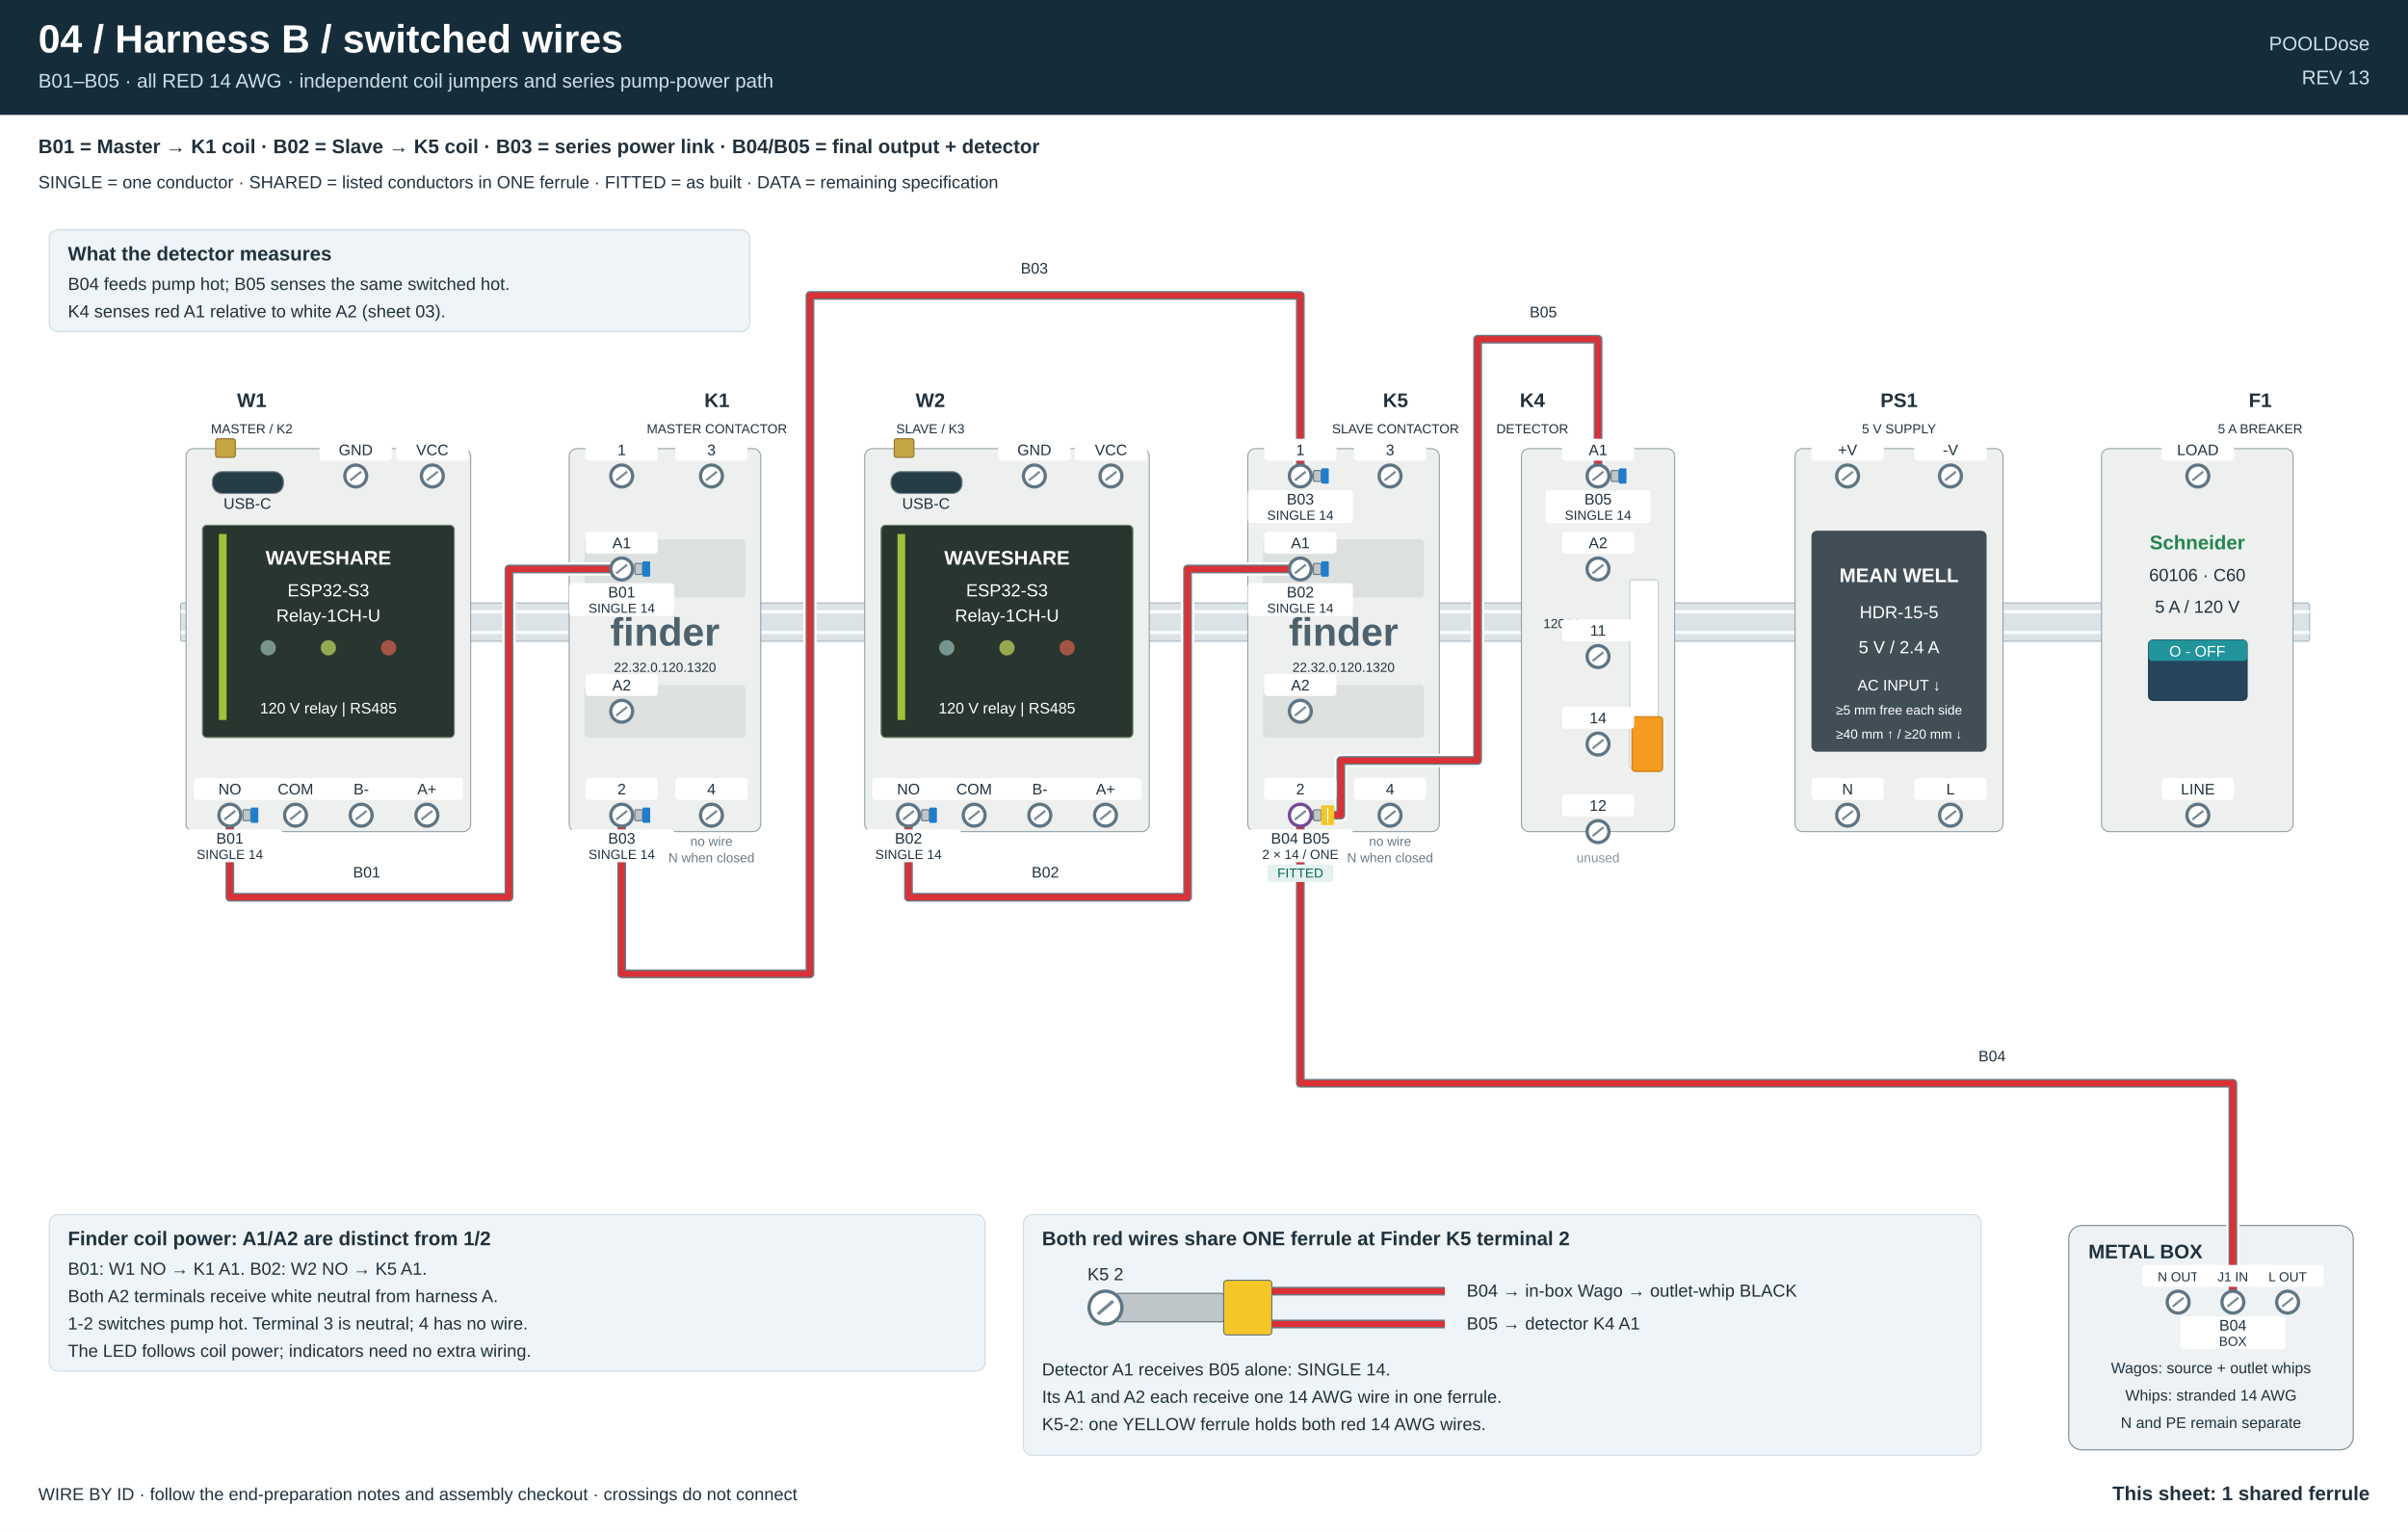
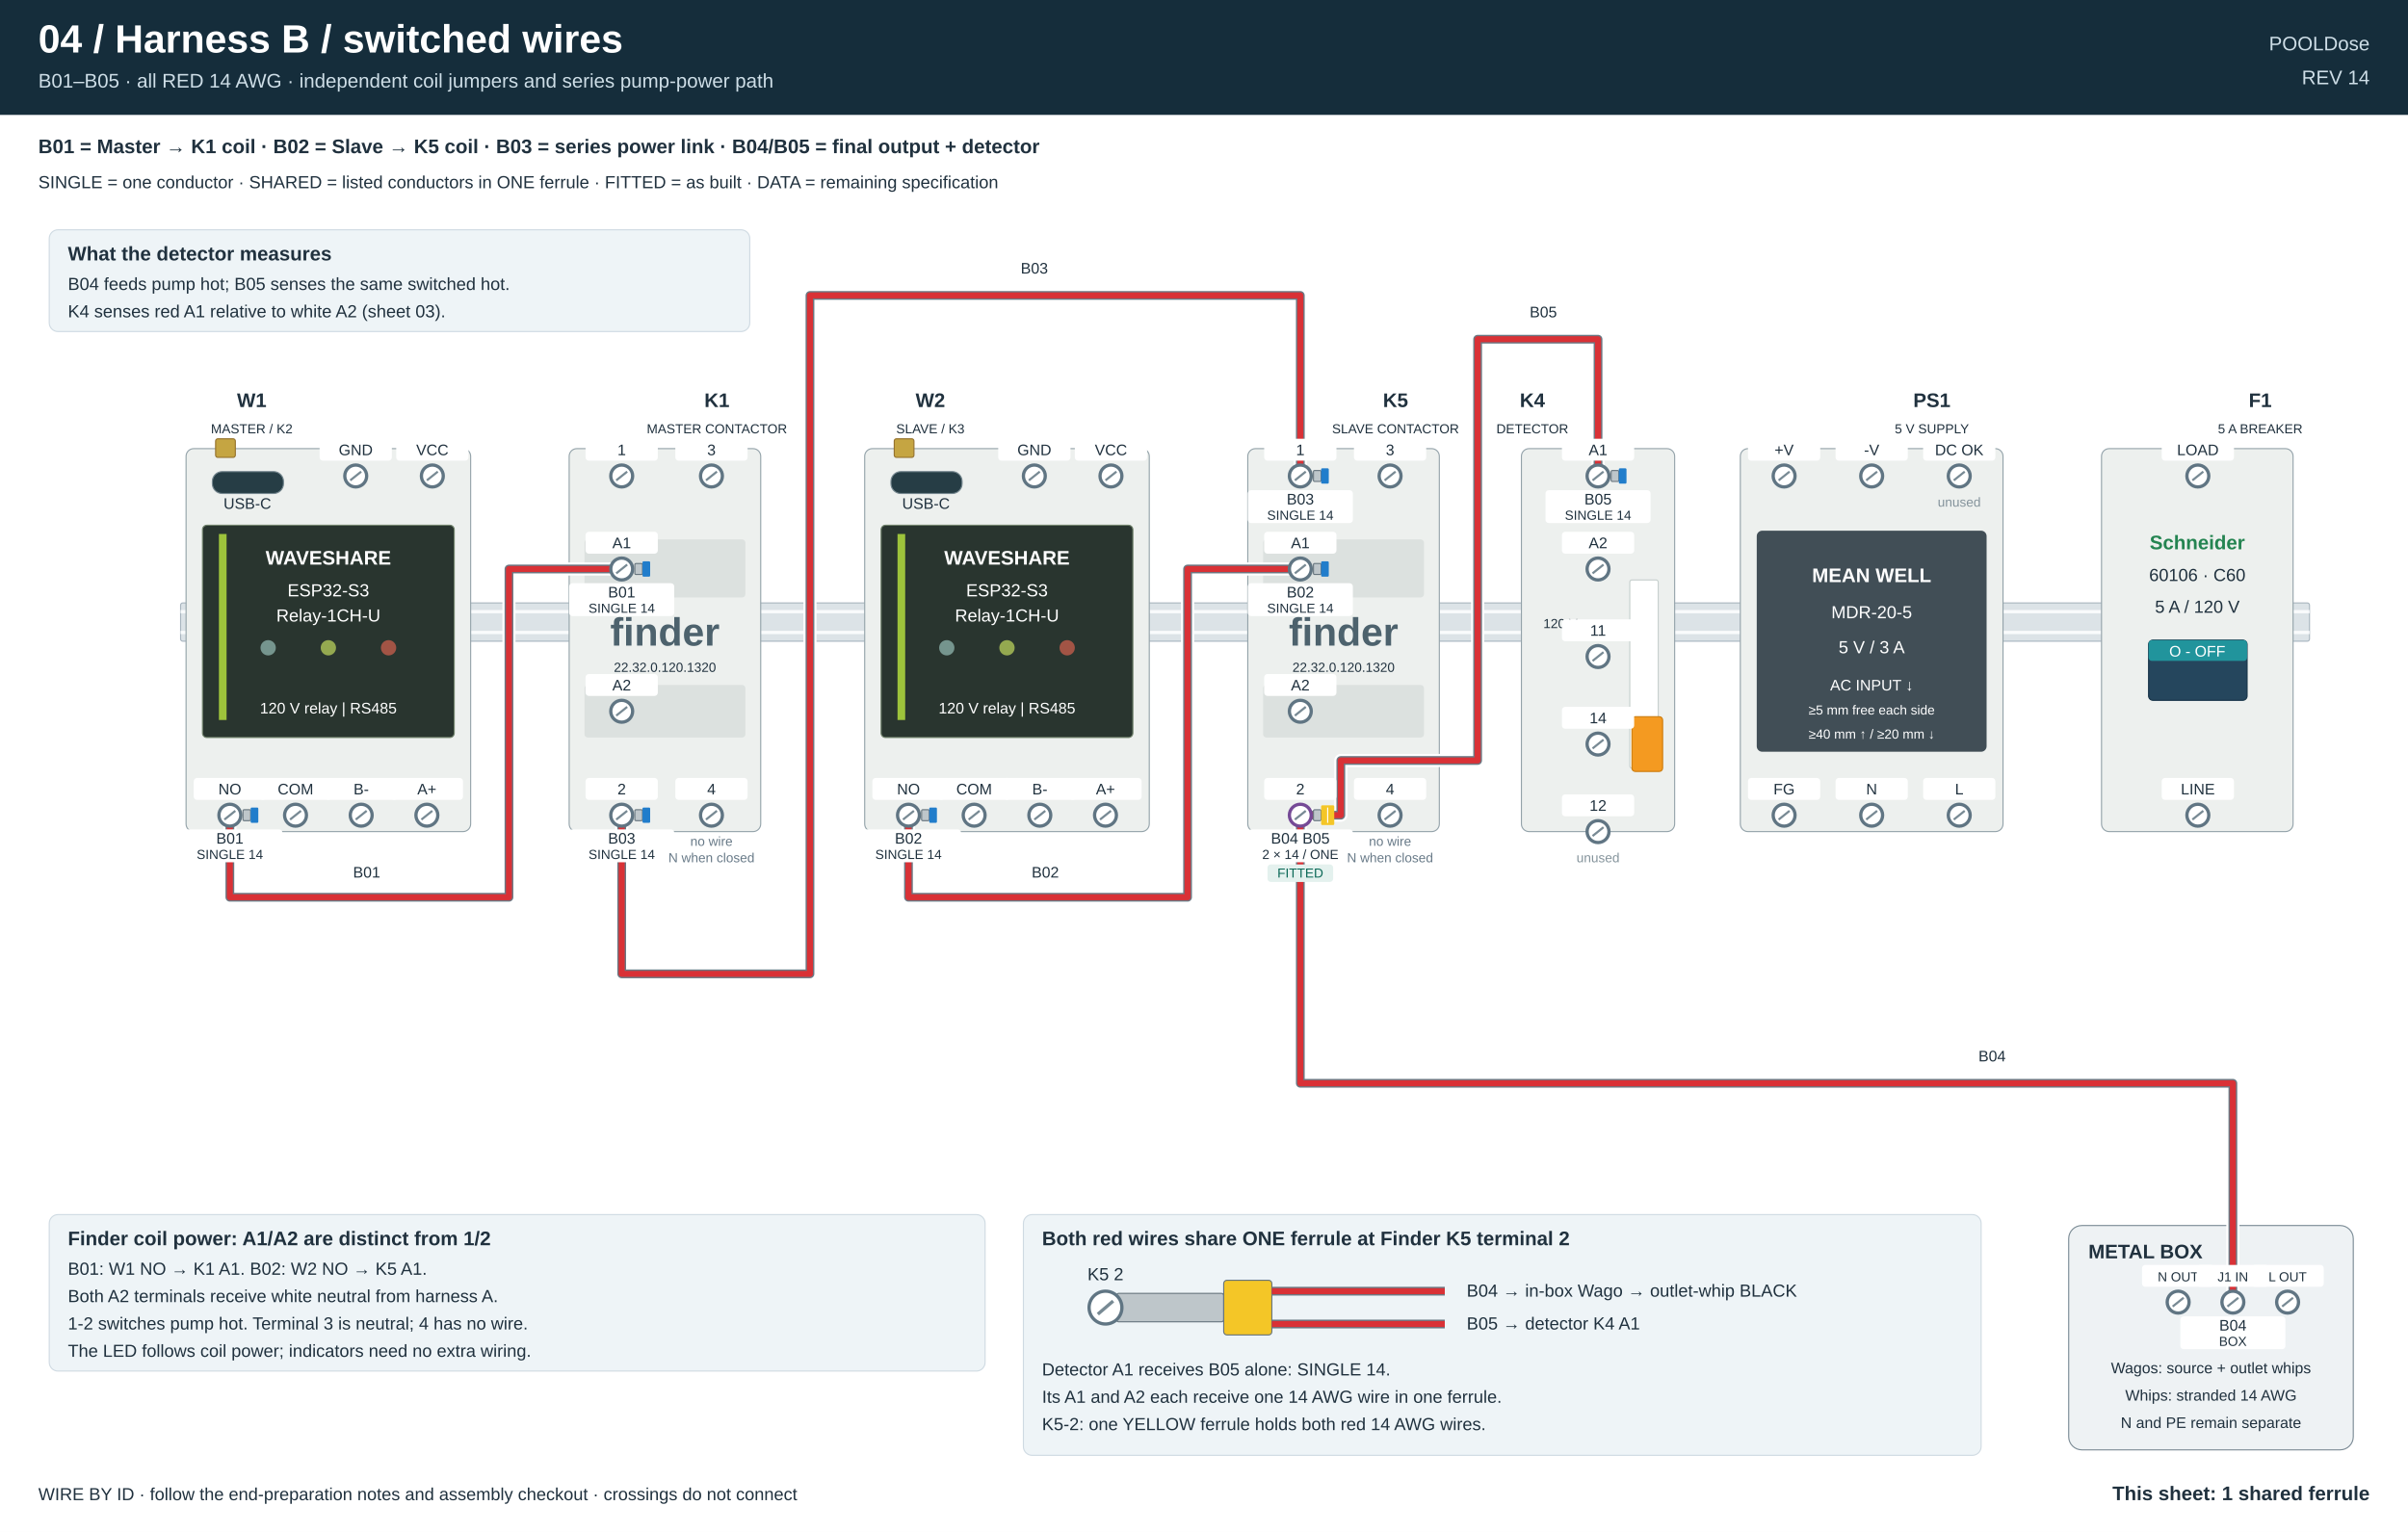
<svg xmlns="http://www.w3.org/2000/svg" width="2200" height="1400" viewBox="0 0 2200 1400" role="img" aria-label="B / switching">
  <style>text{font-family:Arial,Helvetica,sans-serif;fill:#20313e}
.t-title{font-size:36px;font-weight:700;fill:white}.t-sub{font-size:18px;fill:#cedee7}
.t-label{font-size:18px;font-weight:700}.t-small{font-size:16px}.t-tiny{font-size:14px}
.t-micro{font-size:12px}.t-white{fill:white}.t-muted{fill:#677987}
.wire{cursor:pointer}.wire path{fill:none;stroke-linecap:round;stroke-linejoin:round}
.endpoint{cursor:pointer}.wire.muted,.endpoint.muted{opacity:.12}.wire.selected .halo{stroke:#f3bb42;stroke-width:15}
.endpoint.selected .screw{fill:#ffe599;stroke:#916012;stroke-width:4}
.wire:focus,.endpoint:focus{outline:3px solid #e7ac36}.unused{fill:#85939d}
</style>
  <rect x="0" y="0" width="2200" height="1400" fill="#fff" stroke="none" rx="0" />
  <rect x="0" y="0" width="2200" height="105" fill="#152d3b" stroke="none" rx="0" />
  <text x="35" y="48" class="t-title">04  /  Harness B / switched wires</text>
  <text x="35" y="80" class="t-sub">B01–B05 · all RED 14 AWG · independent coil jumpers and series pump-power path</text>
  <text x="2165" y="46" class="t-sub" text-anchor="end">POOLDose</text>
-   <text x="2165" y="77" class="t-sub" text-anchor="end">REV 13</text>
+   <text x="2165" y="77" class="t-sub" text-anchor="end">REV 14</text>
  <text x="35" y="140" class="t-label">B01 = Master → K1 coil   ·   B02 = Slave → K5 coil   ·   B03 = series power link   ·   B04/B05 = final output + detector</text>
  <text x="35" y="172" class="t-small">SINGLE = one conductor   ·   SHARED = listed conductors in ONE ferrule   ·   FITTED = as built   ·   DATA = remaining specification</text>
  <rect x="165" y="551" width="1945" height="35" fill="#dce3e7" stroke="#a8b5bf" rx="2" />
  <path d="M165 559 H2110 M165 578 H2110" fill="none" stroke="#f9fbfc" stroke-width="3" />
  <g class="device" data-device="W1" data-x="170">
    <rect x="170" y="410" width="260" height="350" fill="#edf0ee" stroke="#94a3aa" rx="7" />
    <rect x="185" y="480" width="230" height="194" fill="#29352f" stroke="#70826b" rx="4" />
    <rect x="200" y="488" width="7" height="170" fill="#9dc33b" stroke="none" rx="0" />
    <text x="300.0" y="516" class="t-label" text-anchor="middle" style="fill:#fff">WAVESHARE</text>
    <text x="300.0" y="545" class="t-small" text-anchor="middle" style="fill:#fff">ESP32-S3</text>
    <text x="300.0" y="568" class="t-small" text-anchor="middle" style="fill:#fff">Relay-1CH-U</text>
    <circle cx="245" cy="592" r="7" fill="#75958e" stroke="none" />
    <circle cx="300" cy="592" r="7" fill="#94a950" stroke="none" />
    <circle cx="355" cy="592" r="7" fill="#a25445" stroke="none" />
    <text x="300.0" y="652" class="t-tiny" text-anchor="middle" style="fill:#fff">120 V relay | RS485</text>
    <rect x="194" y="431" width="65" height="20" fill="#263d45" stroke="#74868e" rx="9" />
    <text x="226" y="465" class="t-tiny" text-anchor="middle">USB-C</text>
    <rect x="197" y="401" width="18" height="17" fill="#c5a542" stroke="#94712c" rx="2" />
  </g>
  <g class="device" data-device="K1" data-x="520">
    <rect x="520" y="410" width="175" height="350" fill="#edf0ee" stroke="#94a3aa" rx="7" />
    <rect x="534" y="493" width="147" height="53" fill="#dce1df" stroke="none" rx="3" />
    <rect x="534" y="626" width="147" height="48" fill="#dce1df" stroke="none" rx="3" />
    <text x="607.5" y="590" class="t-title" text-anchor="middle" style="fill:#4d626d">finder</text>
    <text x="607.5" y="614" class="t-micro" text-anchor="middle">22.32.0.120.1320</text>
  </g>
  <g class="device" data-device="W2" data-x="790">
    <rect x="790" y="410" width="260" height="350" fill="#edf0ee" stroke="#94a3aa" rx="7" />
    <rect x="805" y="480" width="230" height="194" fill="#29352f" stroke="#70826b" rx="4" />
    <rect x="820" y="488" width="7" height="170" fill="#9dc33b" stroke="none" rx="0" />
    <text x="920.0" y="516" class="t-label" text-anchor="middle" style="fill:#fff">WAVESHARE</text>
    <text x="920.0" y="545" class="t-small" text-anchor="middle" style="fill:#fff">ESP32-S3</text>
    <text x="920.0" y="568" class="t-small" text-anchor="middle" style="fill:#fff">Relay-1CH-U</text>
    <circle cx="865" cy="592" r="7" fill="#75958e" stroke="none" />
    <circle cx="920" cy="592" r="7" fill="#94a950" stroke="none" />
    <circle cx="975" cy="592" r="7" fill="#a25445" stroke="none" />
    <text x="920.0" y="652" class="t-tiny" text-anchor="middle" style="fill:#fff">120 V relay | RS485</text>
    <rect x="814" y="431" width="65" height="20" fill="#263d45" stroke="#74868e" rx="9" />
    <text x="846" y="465" class="t-tiny" text-anchor="middle">USB-C</text>
    <rect x="817" y="401" width="18" height="17" fill="#c5a542" stroke="#94712c" rx="2" />
  </g>
  <g class="device" data-device="K5" data-x="1140">
    <rect x="1140" y="410" width="175" height="350" fill="#edf0ee" stroke="#94a3aa" rx="7" />
    <rect x="1154" y="493" width="147" height="53" fill="#dce1df" stroke="none" rx="3" />
    <rect x="1154" y="626" width="147" height="48" fill="#dce1df" stroke="none" rx="3" />
    <text x="1227.5" y="590" class="t-title" text-anchor="middle" style="fill:#4d626d">finder</text>
    <text x="1227.5" y="614" class="t-micro" text-anchor="middle">22.32.0.120.1320</text>
  </g>
  <g class="device" data-device="K4" data-x="1390">
    <rect x="1390" y="410" width="140" height="350" fill="#edf0ee" stroke="#94a3aa" rx="7" />
    <rect x="1489" y="530" width="26" height="172" fill="#fff" stroke="#c6cfcd" rx="2" />
    <rect x="1491" y="655" width="28" height="50" fill="#f49a21" stroke="#cc7b0c" rx="3" />
    <text x="1410" y="574" class="t-micro">120 V</text>
  </g>
-   <g class="device" data-device="PS1" data-x="1640">
-     <rect x="1640" y="410" width="190" height="350" fill="#edf0ee" stroke="#94a3aa" rx="7" />
-     <rect x="1655" y="485" width="160" height="202" fill="#414e56" stroke="none" rx="5" />
-     <text x="1735.0" y="532" class="t-label" text-anchor="middle" style="fill:#fff">MEAN WELL</text>
-     <text x="1735.0" y="565" class="t-small" text-anchor="middle" style="fill:#fff">HDR-15-5</text>
-     <text x="1735.0" y="597" class="t-small" text-anchor="middle" style="fill:#fff">5 V / 2.4 A</text>
-     <text x="1735.0" y="631" class="t-tiny" text-anchor="middle" style="fill:#fff">AC INPUT ↓</text>
-     <text x="1735.0" y="653" class="t-micro" text-anchor="middle" style="fill:#fff">≥5 mm free each side</text>
-     <text x="1735.0" y="675" class="t-micro" text-anchor="middle" style="fill:#fff">≥40 mm ↑ / ≥20 mm ↓</text>
+   <g class="device" data-device="PS1" data-x="1590">
+     <rect x="1590" y="410" width="240" height="350" fill="#edf0ee" stroke="#94a3aa" rx="7" />
+     <rect x="1605" y="485" width="210" height="202" fill="#414e56" stroke="none" rx="5" />
+     <text x="1710.0" y="532" class="t-label" text-anchor="middle" style="fill:#fff">MEAN WELL</text>
+     <text x="1710.0" y="565" class="t-small" text-anchor="middle" style="fill:#fff">MDR-20-5</text>
+     <text x="1710.0" y="597" class="t-small" text-anchor="middle" style="fill:#fff">5 V / 3 A</text>
+     <text x="1710.0" y="631" class="t-tiny" text-anchor="middle" style="fill:#fff">AC INPUT ↓</text>
+     <text x="1710.0" y="653" class="t-micro" text-anchor="middle" style="fill:#fff">≥5 mm free each side</text>
+     <text x="1710.0" y="675" class="t-micro" text-anchor="middle" style="fill:#fff">≥40 mm ↑ / ≥20 mm ↓</text>
  </g>
  <g class="device" data-device="F1" data-x="1920">
    <rect x="1920" y="410" width="175" height="350" fill="#edf0ee" stroke="#94a3aa" rx="7" />
    <text x="2007.5" y="502" class="t-label" text-anchor="middle" style="fill:#248451">Schneider</text>
    <text x="2007.5" y="531" class="t-small" text-anchor="middle">60106 · C60</text>
    <text x="2007.5" y="560" class="t-small" text-anchor="middle">5 A / 120 V</text>
    <rect x="1963" y="585" width="90" height="55" fill="#25465d" stroke="#153246" rx="4" />
    <rect x="1963" y="585" width="90" height="19" fill="#21949c" stroke="none" rx="3" />
    <text x="2007.5" y="600" class="t-tiny" text-anchor="middle" style="fill:#fff">O - OFF</text>
  </g>
  <rect x="1890" y="1120" width="260" height="205" fill="#eef2f4" stroke="#7b8b95" rx="12" />
  <text x="1908" y="1150" class="t-label">METAL BOX</text>
  <text x="2020" y="1255" class="t-tiny" text-anchor="middle">Wagos: source + outlet whips</text>
  <text x="2020" y="1280" class="t-tiny" text-anchor="middle">Whips: stranded 14 AWG</text>
  <text x="2020" y="1305" class="t-tiny" text-anchor="middle">N and PE remain separate</text>
  <g class="wire" data-wires="B01" tabindex="0" role="button" aria-label="B01: Red, W1 Master / K2: bottom 1st / LEFTMOST screw NO to K1 Finder: upper inner ledge screw A1">
    <path d="M210,745 L210,820 L465,820 L465,520 L568,520" fill="none" stroke="#fff" stroke-width="12" class="halo" />
    <path d="M210,745 L210,820 L465,820 L465,520 L568,520" fill="none" stroke="#6a7883" stroke-width="8" />
    <path d="M210,745 L210,820 L465,820 L465,520 L568,520" fill="none" stroke="#d93136" stroke-width="5.5" id="wire-B01" data-from="W1:NO" data-to="K1:A1" />
  </g>
  <g class="wire" data-wires="B02" tabindex="0" role="button" aria-label="B02: Red, W2 Slave / K3: bottom 1st / LEFTMOST screw NO to K5 Finder: upper inner ledge screw A1">
    <path d="M830,745 L830,820 L1085,820 L1085,520 L1188,520" fill="none" stroke="#fff" stroke-width="12" class="halo" />
    <path d="M830,745 L830,820 L1085,820 L1085,520 L1188,520" fill="none" stroke="#6a7883" stroke-width="8" />
    <path d="M830,745 L830,820 L1085,820 L1085,520 L1188,520" fill="none" stroke="#d93136" stroke-width="5.5" id="wire-B02" data-from="W2:NO" data-to="K5:A1" />
  </g>
  <g class="wire" data-wires="B03" tabindex="0" role="button" aria-label="B03: Red, K1 Finder: bottom outer LEFT screw 2 to K5 Finder: top outer LEFT screw 1">
    <path d="M568,745 L568,890 L740,890 L740,270 L1188,270 L1188,435" fill="none" stroke="#fff" stroke-width="12" class="halo" />
    <path d="M568,745 L568,890 L740,890 L740,270 L1188,270 L1188,435" fill="none" stroke="#6a7883" stroke-width="8" />
    <path d="M568,745 L568,890 L740,890 L740,270 L1188,270 L1188,435" fill="none" stroke="#d93136" stroke-width="5.5" id="wire-B03" data-from="K1:2" data-to="K5:1" />
  </g>
  <g class="wire" data-wires="B04" tabindex="0" role="button" aria-label="B04: Red, K5 Finder: bottom outer LEFT screw 2 to Inside metal box: switched-hot Wago joins red B04 lead IN to outlet-whip black">
    <path d="M1188,745 L1188,990 L2040,990 L2040,1190" fill="none" stroke="#fff" stroke-width="12" class="halo" />
    <path d="M1188,745 L1188,990 L2040,990 L2040,1190" fill="none" stroke="#6a7883" stroke-width="8" />
    <path d="M1188,745 L1188,990 L2040,990 L2040,1190" fill="none" stroke="#d93136" stroke-width="5.5" id="wire-B04" data-from="K5:2" data-to="BOX:SW" />
  </g>
  <g class="wire" data-wires="B05" tabindex="0" role="button" aria-label="B05: Red, K5 Finder: bottom outer LEFT screw 2 to K4 top outer A1 input clamp">
    <path d="M1188,745 L1225,745 L1225,695 L1350,695 L1350,310 L1460,310 L1460,435" fill="none" stroke="#fff" stroke-width="12" class="halo" />
    <path d="M1188,745 L1225,745 L1225,695 L1350,695 L1350,310 L1460,310 L1460,435" fill="none" stroke="#6a7883" stroke-width="8" />
    <path d="M1188,745 L1225,745 L1225,695 L1350,695 L1350,310 L1460,310 L1460,435" fill="none" stroke="#d93136" stroke-width="5.5" id="wire-B05" data-from="K5:2" data-to="K4:A1" />
  </g>
  <text x="230" y="372" class="t-label" text-anchor="middle">W1</text>
  <text x="230" y="396" class="t-micro" text-anchor="middle">MASTER / K2</text>
  <text x="655" y="372" class="t-label" text-anchor="middle">K1</text>
  <text x="655" y="396" class="t-micro" text-anchor="middle">MASTER CONTACTOR</text>
  <text x="850" y="372" class="t-label" text-anchor="middle">W2</text>
  <text x="850" y="396" class="t-micro" text-anchor="middle">SLAVE / K3</text>
  <text x="1275" y="372" class="t-label" text-anchor="middle">K5</text>
  <text x="1275" y="396" class="t-micro" text-anchor="middle">SLAVE CONTACTOR</text>
  <text x="1400" y="372" class="t-label" text-anchor="middle">K4</text>
  <text x="1400" y="396" class="t-micro" text-anchor="middle">DETECTOR</text>
-   <text x="1735" y="372" class="t-label" text-anchor="middle">PS1</text>
-   <text x="1735" y="396" class="t-micro" text-anchor="middle">5 V SUPPLY</text>
+   <text x="1765" y="372" class="t-label" text-anchor="middle">PS1</text>
+   <text x="1765" y="396" class="t-micro" text-anchor="middle">5 V SUPPLY</text>
  <text x="2065" y="372" class="t-label" text-anchor="middle">F1</text>
  <text x="2065" y="396" class="t-micro" text-anchor="middle">5 A BREAKER</text>
  <g class="endpoint" data-endpoint="W1:GND" data-wires="" data-prep="" data-status="">
    <circle cx="325" cy="435" r="10" fill="#fff" stroke="#607583" class="screw" stroke-width="3" />
    <path d="M320 439 l10 -8" fill="none" stroke="#788a94" stroke-width="2" />
    <rect x="292" y="401" width="66" height="20" fill="#fff" stroke="none" rx="3" />
    <text x="325" y="416" class="t-tiny" text-anchor="middle">GND</text>
  </g>
  <g class="endpoint" data-endpoint="W1:VCC" data-wires="" data-prep="" data-status="">
    <circle cx="395" cy="435" r="10" fill="#fff" stroke="#607583" class="screw" stroke-width="3" />
    <path d="M390 439 l10 -8" fill="none" stroke="#788a94" stroke-width="2" />
    <rect x="362" y="401" width="66" height="20" fill="#fff" stroke="none" rx="3" />
    <text x="395" y="416" class="t-tiny" text-anchor="middle">VCC</text>
  </g>
  <g class="endpoint" data-endpoint="W1:NO" data-wires="B01" data-prep="S14" data-status="FITTED">
    <circle cx="210" cy="745" r="10" fill="#fff" stroke="#607583" class="screw" stroke-width="3" />
    <path d="M205 749 l10 -8" fill="none" stroke="#788a94" stroke-width="2" />
    <rect x="177" y="711" width="66" height="20" fill="#fff" stroke="none" rx="3" />
    <text x="210" y="726" class="t-tiny" text-anchor="middle">NO</text>
    <rect x="162" y="758" width="96" height="30" fill="#fff" stroke="none" rx="3" />
    <text x="210" y="771" class="t-tiny" text-anchor="middle">B01</text>
    <text x="210" y="785" class="t-micro" text-anchor="middle">SINGLE 14</text>
    <rect x="222" y="740" width="7" height="10" fill="#bec6ca" stroke="#67757e" rx="1" />
    <rect x="229" y="738" width="7" height="14" fill="#217dcb" stroke="none" rx="1" />
  </g>
  <g class="endpoint" data-endpoint="W1:COM" data-wires="" data-prep="" data-status="">
    <circle cx="270" cy="745" r="10" fill="#fff" stroke="#607583" class="screw" stroke-width="3" />
    <path d="M265 749 l10 -8" fill="none" stroke="#788a94" stroke-width="2" />
    <rect x="237" y="711" width="66" height="20" fill="#fff" stroke="none" rx="3" />
    <text x="270" y="726" class="t-tiny" text-anchor="middle">COM</text>
  </g>
  <g class="endpoint" data-endpoint="W1:B-" data-wires="" data-prep="" data-status="">
    <circle cx="330" cy="745" r="10" fill="#fff" stroke="#607583" class="screw" stroke-width="3" />
    <path d="M325 749 l10 -8" fill="none" stroke="#788a94" stroke-width="2" />
    <rect x="297" y="711" width="66" height="20" fill="#fff" stroke="none" rx="3" />
    <text x="330" y="726" class="t-tiny" text-anchor="middle">B-</text>
  </g>
  <g class="endpoint" data-endpoint="W1:A+" data-wires="" data-prep="" data-status="">
    <circle cx="390" cy="745" r="10" fill="#fff" stroke="#607583" class="screw" stroke-width="3" />
    <path d="M385 749 l10 -8" fill="none" stroke="#788a94" stroke-width="2" />
    <rect x="357" y="711" width="66" height="20" fill="#fff" stroke="none" rx="3" />
    <text x="390" y="726" class="t-tiny" text-anchor="middle">A+</text>
  </g>
  <g class="endpoint" data-endpoint="K1:1" data-wires="" data-prep="" data-status="">
    <circle cx="568" cy="435" r="10" fill="#fff" stroke="#607583" class="screw" stroke-width="3" />
    <path d="M563 439 l10 -8" fill="none" stroke="#788a94" stroke-width="2" />
    <rect x="535" y="401" width="66" height="20" fill="#fff" stroke="none" rx="3" />
    <text x="568" y="416" class="t-tiny" text-anchor="middle">1</text>
  </g>
  <g class="endpoint" data-endpoint="K1:3" data-wires="" data-prep="" data-status="">
    <circle cx="650" cy="435" r="10" fill="#fff" stroke="#607583" class="screw" stroke-width="3" />
    <path d="M645 439 l10 -8" fill="none" stroke="#788a94" stroke-width="2" />
    <rect x="617" y="401" width="66" height="20" fill="#fff" stroke="none" rx="3" />
    <text x="650" y="416" class="t-tiny" text-anchor="middle">3</text>
  </g>
  <g class="endpoint" data-endpoint="K1:A1" data-wires="B01" data-prep="S14" data-status="FITTED">
    <circle cx="568" cy="520" r="10" fill="#fff" stroke="#607583" class="screw" stroke-width="3" />
    <path d="M563 524 l10 -8" fill="none" stroke="#788a94" stroke-width="2" />
    <rect x="535" y="486" width="66" height="20" fill="#fff" stroke="none" rx="3" />
    <text x="568" y="501" class="t-tiny" text-anchor="middle">A1</text>
    <rect x="520" y="533" width="96" height="30" fill="#fff" stroke="none" rx="3" />
    <text x="568" y="546" class="t-tiny" text-anchor="middle">B01</text>
    <text x="568" y="560" class="t-micro" text-anchor="middle">SINGLE 14</text>
    <rect x="580" y="515" width="7" height="10" fill="#bec6ca" stroke="#67757e" rx="1" />
    <rect x="587" y="513" width="7" height="14" fill="#217dcb" stroke="none" rx="1" />
  </g>
  <g class="endpoint" data-endpoint="K1:A2" data-wires="" data-prep="" data-status="">
    <circle cx="568" cy="650" r="10" fill="#fff" stroke="#607583" class="screw" stroke-width="3" />
    <path d="M563 654 l10 -8" fill="none" stroke="#788a94" stroke-width="2" />
    <rect x="535" y="616" width="66" height="20" fill="#fff" stroke="none" rx="3" />
    <text x="568" y="631" class="t-tiny" text-anchor="middle">A2</text>
  </g>
  <g class="endpoint" data-endpoint="K1:2" data-wires="B03" data-prep="S14" data-status="FITTED">
    <circle cx="568" cy="745" r="10" fill="#fff" stroke="#607583" class="screw" stroke-width="3" />
    <path d="M563 749 l10 -8" fill="none" stroke="#788a94" stroke-width="2" />
    <rect x="535" y="711" width="66" height="20" fill="#fff" stroke="none" rx="3" />
    <text x="568" y="726" class="t-tiny" text-anchor="middle">2</text>
    <rect x="520" y="758" width="96" height="30" fill="#fff" stroke="none" rx="3" />
    <text x="568" y="771" class="t-tiny" text-anchor="middle">B03</text>
    <text x="568" y="785" class="t-micro" text-anchor="middle">SINGLE 14</text>
    <rect x="580" y="740" width="7" height="10" fill="#bec6ca" stroke="#67757e" rx="1" />
    <rect x="587" y="738" width="7" height="14" fill="#217dcb" stroke="none" rx="1" />
  </g>
  <g class="endpoint" data-endpoint="K1:4" data-wires="" data-prep="" data-status="">
    <circle cx="650" cy="745" r="10" fill="#fff" stroke="#607583" class="screw" stroke-width="3" />
    <path d="M645 749 l10 -8" fill="none" stroke="#788a94" stroke-width="2" />
    <rect x="617" y="711" width="66" height="20" fill="#fff" stroke="none" rx="3" />
    <text x="650" y="726" class="t-tiny" text-anchor="middle">4</text>
    <text x="650" y="773" class="t-micro" text-anchor="middle" style="fill:#677987">no wire</text>
    <text x="650" y="788" class="t-micro" text-anchor="middle" style="fill:#677987">N when closed</text>
  </g>
  <g class="endpoint" data-endpoint="W2:GND" data-wires="" data-prep="" data-status="">
    <circle cx="945" cy="435" r="10" fill="#fff" stroke="#607583" class="screw" stroke-width="3" />
    <path d="M940 439 l10 -8" fill="none" stroke="#788a94" stroke-width="2" />
    <rect x="912" y="401" width="66" height="20" fill="#fff" stroke="none" rx="3" />
    <text x="945" y="416" class="t-tiny" text-anchor="middle">GND</text>
  </g>
  <g class="endpoint" data-endpoint="W2:VCC" data-wires="" data-prep="" data-status="">
    <circle cx="1015" cy="435" r="10" fill="#fff" stroke="#607583" class="screw" stroke-width="3" />
    <path d="M1010 439 l10 -8" fill="none" stroke="#788a94" stroke-width="2" />
    <rect x="982" y="401" width="66" height="20" fill="#fff" stroke="none" rx="3" />
    <text x="1015" y="416" class="t-tiny" text-anchor="middle">VCC</text>
  </g>
  <g class="endpoint" data-endpoint="W2:NO" data-wires="B02" data-prep="S14" data-status="FITTED">
    <circle cx="830" cy="745" r="10" fill="#fff" stroke="#607583" class="screw" stroke-width="3" />
    <path d="M825 749 l10 -8" fill="none" stroke="#788a94" stroke-width="2" />
    <rect x="797" y="711" width="66" height="20" fill="#fff" stroke="none" rx="3" />
    <text x="830" y="726" class="t-tiny" text-anchor="middle">NO</text>
    <rect x="782" y="758" width="96" height="30" fill="#fff" stroke="none" rx="3" />
    <text x="830" y="771" class="t-tiny" text-anchor="middle">B02</text>
    <text x="830" y="785" class="t-micro" text-anchor="middle">SINGLE 14</text>
    <rect x="842" y="740" width="7" height="10" fill="#bec6ca" stroke="#67757e" rx="1" />
    <rect x="849" y="738" width="7" height="14" fill="#217dcb" stroke="none" rx="1" />
  </g>
  <g class="endpoint" data-endpoint="W2:COM" data-wires="" data-prep="" data-status="">
    <circle cx="890" cy="745" r="10" fill="#fff" stroke="#607583" class="screw" stroke-width="3" />
    <path d="M885 749 l10 -8" fill="none" stroke="#788a94" stroke-width="2" />
    <rect x="857" y="711" width="66" height="20" fill="#fff" stroke="none" rx="3" />
    <text x="890" y="726" class="t-tiny" text-anchor="middle">COM</text>
  </g>
  <g class="endpoint" data-endpoint="W2:B-" data-wires="" data-prep="" data-status="">
    <circle cx="950" cy="745" r="10" fill="#fff" stroke="#607583" class="screw" stroke-width="3" />
    <path d="M945 749 l10 -8" fill="none" stroke="#788a94" stroke-width="2" />
    <rect x="917" y="711" width="66" height="20" fill="#fff" stroke="none" rx="3" />
    <text x="950" y="726" class="t-tiny" text-anchor="middle">B-</text>
  </g>
  <g class="endpoint" data-endpoint="W2:A+" data-wires="" data-prep="" data-status="">
    <circle cx="1010" cy="745" r="10" fill="#fff" stroke="#607583" class="screw" stroke-width="3" />
    <path d="M1005 749 l10 -8" fill="none" stroke="#788a94" stroke-width="2" />
    <rect x="977" y="711" width="66" height="20" fill="#fff" stroke="none" rx="3" />
    <text x="1010" y="726" class="t-tiny" text-anchor="middle">A+</text>
  </g>
  <g class="endpoint" data-endpoint="K5:1" data-wires="B03" data-prep="S14" data-status="FITTED">
    <circle cx="1188" cy="435" r="10" fill="#fff" stroke="#607583" class="screw" stroke-width="3" />
    <path d="M1183 439 l10 -8" fill="none" stroke="#788a94" stroke-width="2" />
    <rect x="1155" y="401" width="66" height="20" fill="#fff" stroke="none" rx="3" />
    <text x="1188" y="416" class="t-tiny" text-anchor="middle">1</text>
    <rect x="1140" y="448" width="96" height="30" fill="#fff" stroke="none" rx="3" />
    <text x="1188" y="461" class="t-tiny" text-anchor="middle">B03</text>
    <text x="1188" y="475" class="t-micro" text-anchor="middle">SINGLE 14</text>
    <rect x="1200" y="430" width="7" height="10" fill="#bec6ca" stroke="#67757e" rx="1" />
    <rect x="1207" y="428" width="7" height="14" fill="#217dcb" stroke="none" rx="1" />
  </g>
  <g class="endpoint" data-endpoint="K5:3" data-wires="" data-prep="" data-status="">
    <circle cx="1270" cy="435" r="10" fill="#fff" stroke="#607583" class="screw" stroke-width="3" />
    <path d="M1265 439 l10 -8" fill="none" stroke="#788a94" stroke-width="2" />
    <rect x="1237" y="401" width="66" height="20" fill="#fff" stroke="none" rx="3" />
    <text x="1270" y="416" class="t-tiny" text-anchor="middle">3</text>
  </g>
  <g class="endpoint" data-endpoint="K5:A1" data-wires="B02" data-prep="S14" data-status="FITTED">
    <circle cx="1188" cy="520" r="10" fill="#fff" stroke="#607583" class="screw" stroke-width="3" />
    <path d="M1183 524 l10 -8" fill="none" stroke="#788a94" stroke-width="2" />
    <rect x="1155" y="486" width="66" height="20" fill="#fff" stroke="none" rx="3" />
    <text x="1188" y="501" class="t-tiny" text-anchor="middle">A1</text>
    <rect x="1140" y="533" width="96" height="30" fill="#fff" stroke="none" rx="3" />
    <text x="1188" y="546" class="t-tiny" text-anchor="middle">B02</text>
    <text x="1188" y="560" class="t-micro" text-anchor="middle">SINGLE 14</text>
    <rect x="1200" y="515" width="7" height="10" fill="#bec6ca" stroke="#67757e" rx="1" />
    <rect x="1207" y="513" width="7" height="14" fill="#217dcb" stroke="none" rx="1" />
  </g>
  <g class="endpoint" data-endpoint="K5:A2" data-wires="" data-prep="" data-status="">
    <circle cx="1188" cy="650" r="10" fill="#fff" stroke="#607583" class="screw" stroke-width="3" />
    <path d="M1183 654 l10 -8" fill="none" stroke="#788a94" stroke-width="2" />
    <rect x="1155" y="616" width="66" height="20" fill="#fff" stroke="none" rx="3" />
    <text x="1188" y="631" class="t-tiny" text-anchor="middle">A2</text>
  </g>
  <g class="endpoint" data-endpoint="K5:2" data-wires="B04 B05" data-prep="M2_14" data-status="FITTED">
    <circle cx="1188" cy="745" r="10" fill="#fff" stroke="#754a96" class="screw" stroke-width="3" />
    <path d="M1183 749 l10 -8" fill="none" stroke="#788a94" stroke-width="2" />
    <rect x="1155" y="711" width="66" height="20" fill="#fff" stroke="none" rx="3" />
    <text x="1188" y="726" class="t-tiny" text-anchor="middle">2</text>
    <rect x="1140" y="758" width="96" height="30" fill="#fff" stroke="none" rx="3" />
    <text x="1188" y="771" class="t-tiny" text-anchor="middle">B04 B05</text>
    <text x="1188" y="785" class="t-micro" text-anchor="middle">2 × 14 / ONE</text>
    <rect x="1158" y="790" width="60" height="16" fill="#e4f1ee" stroke="none" rx="3" />
    <text x="1188" y="802" class="t-micro" text-anchor="middle" style="fill:#0a6856">FITTED</text>
    <rect x="1200" y="740" width="7" height="10" fill="#bec6ca" stroke="#67757e" rx="1" />
    <rect x="1207" y="736" width="12" height="18" fill="#f4c627" stroke="none" rx="1" />
    <path d="M1213 738 V752" fill="none" stroke="#fff" stroke-width="1" />
  </g>
  <g class="endpoint" data-endpoint="K5:4" data-wires="" data-prep="" data-status="">
    <circle cx="1270" cy="745" r="10" fill="#fff" stroke="#607583" class="screw" stroke-width="3" />
    <path d="M1265 749 l10 -8" fill="none" stroke="#788a94" stroke-width="2" />
    <rect x="1237" y="711" width="66" height="20" fill="#fff" stroke="none" rx="3" />
    <text x="1270" y="726" class="t-tiny" text-anchor="middle">4</text>
    <text x="1270" y="773" class="t-micro" text-anchor="middle" style="fill:#677987">no wire</text>
    <text x="1270" y="788" class="t-micro" text-anchor="middle" style="fill:#677987">N when closed</text>
  </g>
  <g class="endpoint" data-endpoint="K4:A1" data-wires="B05" data-prep="S14" data-status="FITTED">
    <circle cx="1460" cy="435" r="10" fill="#fff" stroke="#607583" class="screw" stroke-width="3" />
    <path d="M1455 439 l10 -8" fill="none" stroke="#788a94" stroke-width="2" />
    <rect x="1427" y="401" width="66" height="20" fill="#fff" stroke="none" rx="3" />
    <text x="1460" y="416" class="t-tiny" text-anchor="middle">A1</text>
    <rect x="1412" y="448" width="96" height="30" fill="#fff" stroke="none" rx="3" />
    <text x="1460" y="461" class="t-tiny" text-anchor="middle">B05</text>
    <text x="1460" y="475" class="t-micro" text-anchor="middle">SINGLE 14</text>
    <rect x="1472" y="430" width="7" height="10" fill="#bec6ca" stroke="#67757e" rx="1" />
    <rect x="1479" y="428" width="7" height="14" fill="#217dcb" stroke="none" rx="1" />
  </g>
  <g class="endpoint" data-endpoint="K4:A2" data-wires="" data-prep="" data-status="">
    <circle cx="1460" cy="520" r="10" fill="#fff" stroke="#607583" class="screw" stroke-width="3" />
    <path d="M1455 524 l10 -8" fill="none" stroke="#788a94" stroke-width="2" />
    <rect x="1427" y="486" width="66" height="20" fill="#fff" stroke="none" rx="3" />
    <text x="1460" y="501" class="t-tiny" text-anchor="middle">A2</text>
  </g>
  <g class="endpoint" data-endpoint="K4:11" data-wires="" data-prep="" data-status="">
    <circle cx="1460" cy="600" r="10" fill="#fff" stroke="#607583" class="screw" stroke-width="3" />
    <path d="M1455 604 l10 -8" fill="none" stroke="#788a94" stroke-width="2" />
    <rect x="1427" y="566" width="66" height="20" fill="#fff" stroke="none" rx="3" />
    <text x="1460" y="581" class="t-tiny" text-anchor="middle">11</text>
  </g>
  <g class="endpoint" data-endpoint="K4:14" data-wires="" data-prep="" data-status="">
    <circle cx="1460" cy="680" r="10" fill="#fff" stroke="#607583" class="screw" stroke-width="3" />
    <path d="M1455 684 l10 -8" fill="none" stroke="#788a94" stroke-width="2" />
    <rect x="1427" y="646" width="66" height="20" fill="#fff" stroke="none" rx="3" />
    <text x="1460" y="661" class="t-tiny" text-anchor="middle">14</text>
  </g>
  <g class="endpoint" data-endpoint="K4:12" data-wires="" data-prep="" data-status="">
    <circle cx="1460" cy="760" r="10" fill="#fff" stroke="#607583" class="screw" stroke-width="3" />
    <path d="M1455 764 l10 -8" fill="none" stroke="#788a94" stroke-width="2" />
    <rect x="1427" y="726" width="66" height="20" fill="#fff" stroke="none" rx="3" />
    <text x="1460" y="741" class="t-tiny" text-anchor="middle">12</text>
    <text x="1460" y="788" class="t-micro" text-anchor="middle" style="fill:#84939b">unused</text>
  </g>
  <g class="endpoint" data-endpoint="PS1:+V" data-wires="" data-prep="" data-status="">
-     <circle cx="1688" cy="435" r="10" fill="#fff" stroke="#607583" class="screw" stroke-width="3" />
-     <path d="M1683 439 l10 -8" fill="none" stroke="#788a94" stroke-width="2" />
-     <rect x="1655" y="401" width="66" height="20" fill="#fff" stroke="none" rx="3" />
-     <text x="1688" y="416" class="t-tiny" text-anchor="middle">+V</text>
+     <circle cx="1630" cy="435" r="10" fill="#fff" stroke="#607583" class="screw" stroke-width="3" />
+     <path d="M1625 439 l10 -8" fill="none" stroke="#788a94" stroke-width="2" />
+     <rect x="1597" y="401" width="66" height="20" fill="#fff" stroke="none" rx="3" />
+     <text x="1630" y="416" class="t-tiny" text-anchor="middle">+V</text>
  </g>
  <g class="endpoint" data-endpoint="PS1:-V" data-wires="" data-prep="" data-status="">
-     <circle cx="1782" cy="435" r="10" fill="#fff" stroke="#607583" class="screw" stroke-width="3" />
-     <path d="M1777 439 l10 -8" fill="none" stroke="#788a94" stroke-width="2" />
-     <rect x="1749" y="401" width="66" height="20" fill="#fff" stroke="none" rx="3" />
-     <text x="1782" y="416" class="t-tiny" text-anchor="middle">-V</text>
+     <circle cx="1710" cy="435" r="10" fill="#fff" stroke="#607583" class="screw" stroke-width="3" />
+     <path d="M1705 439 l10 -8" fill="none" stroke="#788a94" stroke-width="2" />
+     <rect x="1677" y="401" width="66" height="20" fill="#fff" stroke="none" rx="3" />
+     <text x="1710" y="416" class="t-tiny" text-anchor="middle">-V</text>
+   </g>
+   <g class="endpoint" data-endpoint="PS1:DC OK" data-wires="" data-prep="" data-status="">
+     <circle cx="1790" cy="435" r="10" fill="#fff" stroke="#607583" class="screw" stroke-width="3" />
+     <path d="M1785 439 l10 -8" fill="none" stroke="#788a94" stroke-width="2" />
+     <rect x="1757" y="401" width="66" height="20" fill="#fff" stroke="none" rx="3" />
+     <text x="1790" y="416" class="t-tiny" text-anchor="middle">DC OK</text>
+     <text x="1790" y="463" class="t-micro" text-anchor="middle" style="fill:#84939b">unused</text>
+   </g>
+   <g class="endpoint" data-endpoint="PS1:FG" data-wires="" data-prep="" data-status="">
+     <circle cx="1630" cy="745" r="10" fill="#fff" stroke="#607583" class="screw" stroke-width="3" />
+     <path d="M1625 749 l10 -8" fill="none" stroke="#788a94" stroke-width="2" />
+     <rect x="1597" y="711" width="66" height="20" fill="#fff" stroke="none" rx="3" />
+     <text x="1630" y="726" class="t-tiny" text-anchor="middle">FG</text>
  </g>
  <g class="endpoint" data-endpoint="PS1:N" data-wires="" data-prep="" data-status="">
-     <circle cx="1688" cy="745" r="10" fill="#fff" stroke="#607583" class="screw" stroke-width="3" />
-     <path d="M1683 749 l10 -8" fill="none" stroke="#788a94" stroke-width="2" />
-     <rect x="1655" y="711" width="66" height="20" fill="#fff" stroke="none" rx="3" />
-     <text x="1688" y="726" class="t-tiny" text-anchor="middle">N</text>
+     <circle cx="1710" cy="745" r="10" fill="#fff" stroke="#607583" class="screw" stroke-width="3" />
+     <path d="M1705 749 l10 -8" fill="none" stroke="#788a94" stroke-width="2" />
+     <rect x="1677" y="711" width="66" height="20" fill="#fff" stroke="none" rx="3" />
+     <text x="1710" y="726" class="t-tiny" text-anchor="middle">N</text>
  </g>
  <g class="endpoint" data-endpoint="PS1:L" data-wires="" data-prep="" data-status="">
-     <circle cx="1782" cy="745" r="10" fill="#fff" stroke="#607583" class="screw" stroke-width="3" />
-     <path d="M1777 749 l10 -8" fill="none" stroke="#788a94" stroke-width="2" />
-     <rect x="1749" y="711" width="66" height="20" fill="#fff" stroke="none" rx="3" />
-     <text x="1782" y="726" class="t-tiny" text-anchor="middle">L</text>
+     <circle cx="1790" cy="745" r="10" fill="#fff" stroke="#607583" class="screw" stroke-width="3" />
+     <path d="M1785 749 l10 -8" fill="none" stroke="#788a94" stroke-width="2" />
+     <rect x="1757" y="711" width="66" height="20" fill="#fff" stroke="none" rx="3" />
+     <text x="1790" y="726" class="t-tiny" text-anchor="middle">L</text>
  </g>
  <g class="endpoint" data-endpoint="F1:LOAD" data-wires="" data-prep="" data-status="">
    <circle cx="2008" cy="435" r="10" fill="#fff" stroke="#607583" class="screw" stroke-width="3" />
    <path d="M2003 439 l10 -8" fill="none" stroke="#788a94" stroke-width="2" />
    <rect x="1975" y="401" width="66" height="20" fill="#fff" stroke="none" rx="3" />
    <text x="2008" y="416" class="t-tiny" text-anchor="middle">LOAD</text>
  </g>
  <g class="endpoint" data-endpoint="F1:LINE" data-wires="" data-prep="" data-status="">
    <circle cx="2008" cy="745" r="10" fill="#fff" stroke="#607583" class="screw" stroke-width="3" />
    <path d="M2003 749 l10 -8" fill="none" stroke="#788a94" stroke-width="2" />
    <rect x="1975" y="711" width="66" height="20" fill="#fff" stroke="none" rx="3" />
    <text x="2008" y="726" class="t-tiny" text-anchor="middle">LINE</text>
  </g>
  <text x="335" y="802" class="t-tiny" text-anchor="middle">B01</text>
  <text x="955" y="802" class="t-tiny" text-anchor="middle">B02</text>
  <text x="945" y="250" class="t-tiny" text-anchor="middle">B03</text>
  <text x="1820" y="970" class="t-tiny" text-anchor="middle">B04</text>
  <text x="1410" y="290" class="t-tiny" text-anchor="middle">B05</text>
  <g class="endpoint" data-endpoint="BOX:L" data-wires="" data-prep="" data-status="">
    <circle cx="2090" cy="1190" r="10" fill="#fff" stroke="#607583" class="screw" stroke-width="3" />
    <path d="M2085 1194 l10 -8" fill="none" stroke="#788a94" stroke-width="2" />
    <rect x="2057" y="1156" width="66" height="20" fill="#fff" stroke="none" rx="3" />
    <text x="2090" y="1171" class="t-micro" text-anchor="middle">L OUT</text>
  </g>
  <g class="endpoint" data-endpoint="BOX:N" data-wires="" data-prep="" data-status="">
    <circle cx="1990" cy="1190" r="10" fill="#fff" stroke="#607583" class="screw" stroke-width="3" />
    <path d="M1985 1194 l10 -8" fill="none" stroke="#788a94" stroke-width="2" />
    <rect x="1957" y="1156" width="66" height="20" fill="#fff" stroke="none" rx="3" />
    <text x="1990" y="1171" class="t-micro" text-anchor="middle">N OUT</text>
  </g>
  <g class="endpoint" data-endpoint="BOX:SW" data-wires="B04" data-prep="BOX" data-status="FITTED">
    <circle cx="2040" cy="1190" r="10" fill="#fff" stroke="#607583" class="screw" stroke-width="3" />
    <path d="M2035 1194 l10 -8" fill="none" stroke="#788a94" stroke-width="2" />
    <rect x="2007" y="1156" width="66" height="20" fill="#fff" stroke="none" rx="3" />
    <text x="2040" y="1171" class="t-micro" text-anchor="middle">J1 IN</text>
    <rect x="1992" y="1203" width="96" height="30" fill="#fff" stroke="none" rx="3" />
    <text x="2040" y="1216" class="t-tiny" text-anchor="middle">B04</text>
    <text x="2040" y="1230" class="t-micro" text-anchor="middle">BOX</text>
  </g>
  <rect x="45" y="210" width="640" height="93" fill="#eef4f7" stroke="#cfdae2" rx="8" />
  <text x="62" y="238" class="t-label">What the detector measures</text>
  <text x="62" y="265" class="t-small">B04 feeds pump hot; B05 senses the same switched hot.</text>
  <text x="62" y="290" class="t-small">K4 senses red A1 relative to white A2 (sheet 03).</text>
  <rect x="45" y="1110" width="855" height="143" fill="#eef4f7" stroke="#cfdae2" rx="8" />
  <text x="62" y="1138" class="t-label">Finder coil power: A1/A2 are distinct from 1/2</text>
  <text x="62" y="1165" class="t-small">B01: W1 NO → K1 A1. B02: W2 NO → K5 A1.</text>
  <text x="62" y="1190" class="t-small">Both A2 terminals receive white neutral from harness A.</text>
  <text x="62" y="1215" class="t-small">1-2 switches pump hot. Terminal 3 is neutral; 4 has no wire.</text>
  <text x="62" y="1240" class="t-small">The LED follows coil power; indicators need no extra wiring.</text>
  <rect x="935" y="1110" width="875" height="220" fill="#eef4f7" stroke="#cfdae2" rx="8" />
  <text x="952" y="1138" class="t-label">Both red wires share ONE ferrule at Finder K5 terminal 2</text>
  <text x="1010" y="1170" class="t-small" text-anchor="middle">K5 2</text>
  <rect x="1020" y="1182" width="98" height="26" fill="#bec6ca" stroke="#67757e" rx="2" />
  <rect x="1118" y="1170" width="44" height="50" fill="#f4c627" stroke="#67757e" rx="3" />
  <circle cx="1010" cy="1195" r="15" fill="#fff" stroke="#607583" stroke-width="3" />
  <path d="M1003 1201 l14 -12" fill="none" stroke="#788a94" stroke-width="3" />
  <path d="M1162 1180 H1320" fill="none" stroke="#6a7883" stroke-width="8" />
  <path d="M1162 1180 H1320" fill="none" stroke="#d93136" stroke-width="5.5" />
  <text x="1340" y="1185" class="t-small">B04 → in-box Wago → outlet-whip BLACK</text>
  <path d="M1162 1210 H1320" fill="none" stroke="#6a7883" stroke-width="8" />
  <path d="M1162 1210 H1320" fill="none" stroke="#d93136" stroke-width="5.5" />
  <text x="1340" y="1215" class="t-small">B05 → detector K4 A1</text>
  <text x="952" y="1257" class="t-small">Detector A1 receives B05 alone: SINGLE 14.</text>
  <text x="952" y="1282" class="t-small">Its A1 and A2 each receive one 14 AWG wire in one ferrule.</text>
  <text x="952" y="1307" class="t-small">K5-2: one YELLOW ferrule holds both red 14 AWG wires.</text>
  <text x="35" y="1371" class="t-small">WIRE BY ID · follow the end-preparation notes and assembly checkout · crossings do not connect</text>
  <text x="2165" y="1371" class="t-label" text-anchor="end">This sheet: 1 shared ferrule</text>
</svg>
